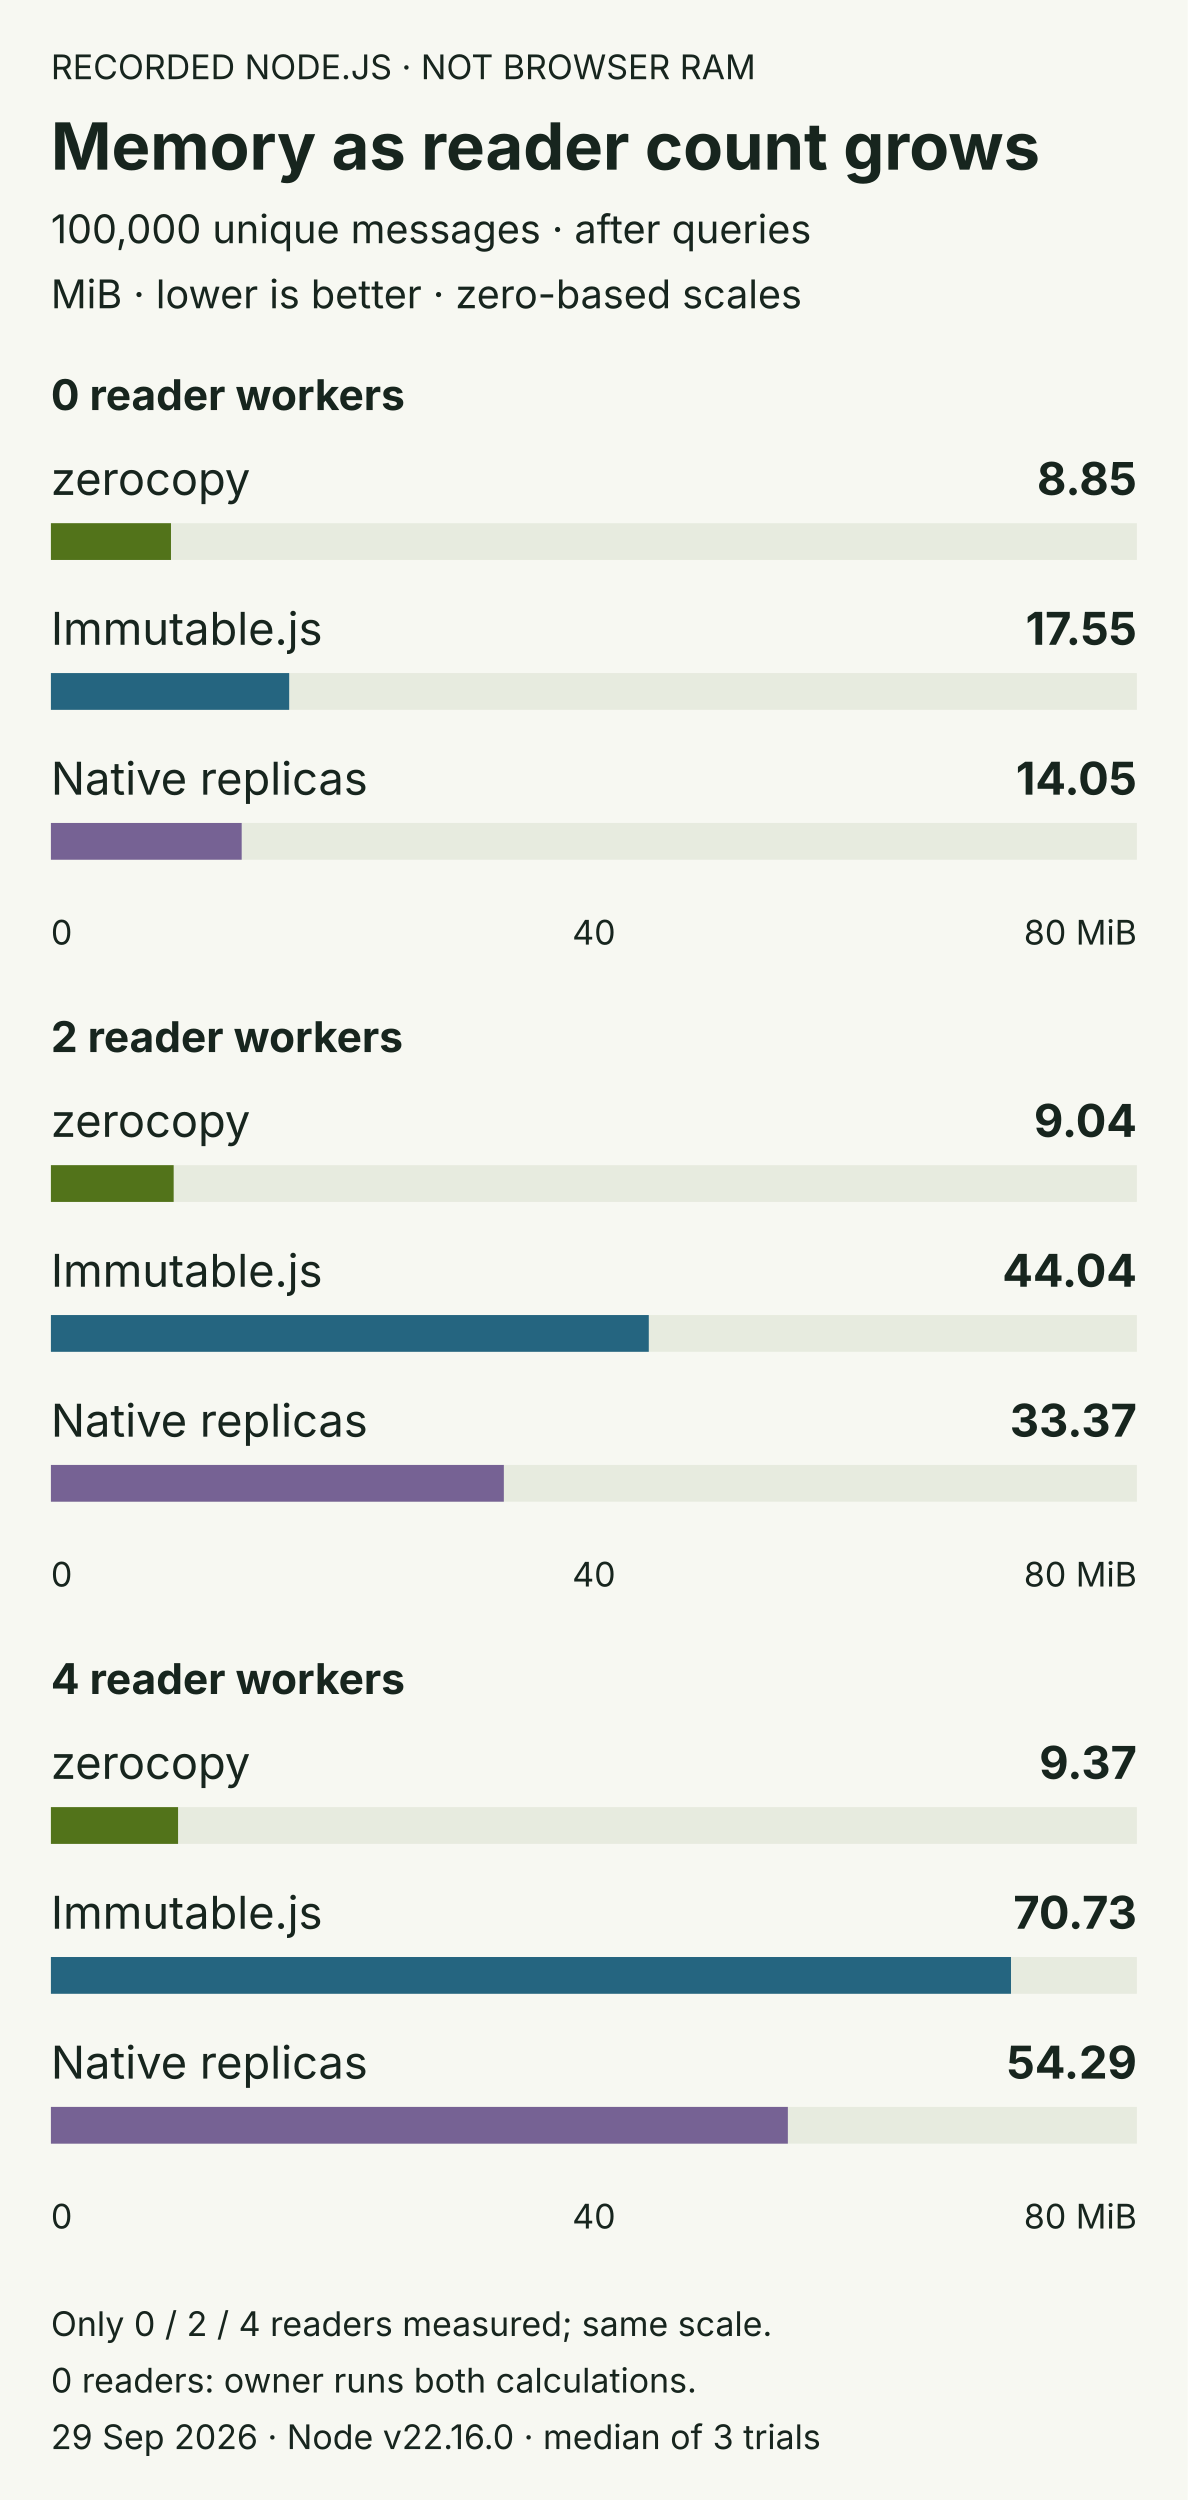
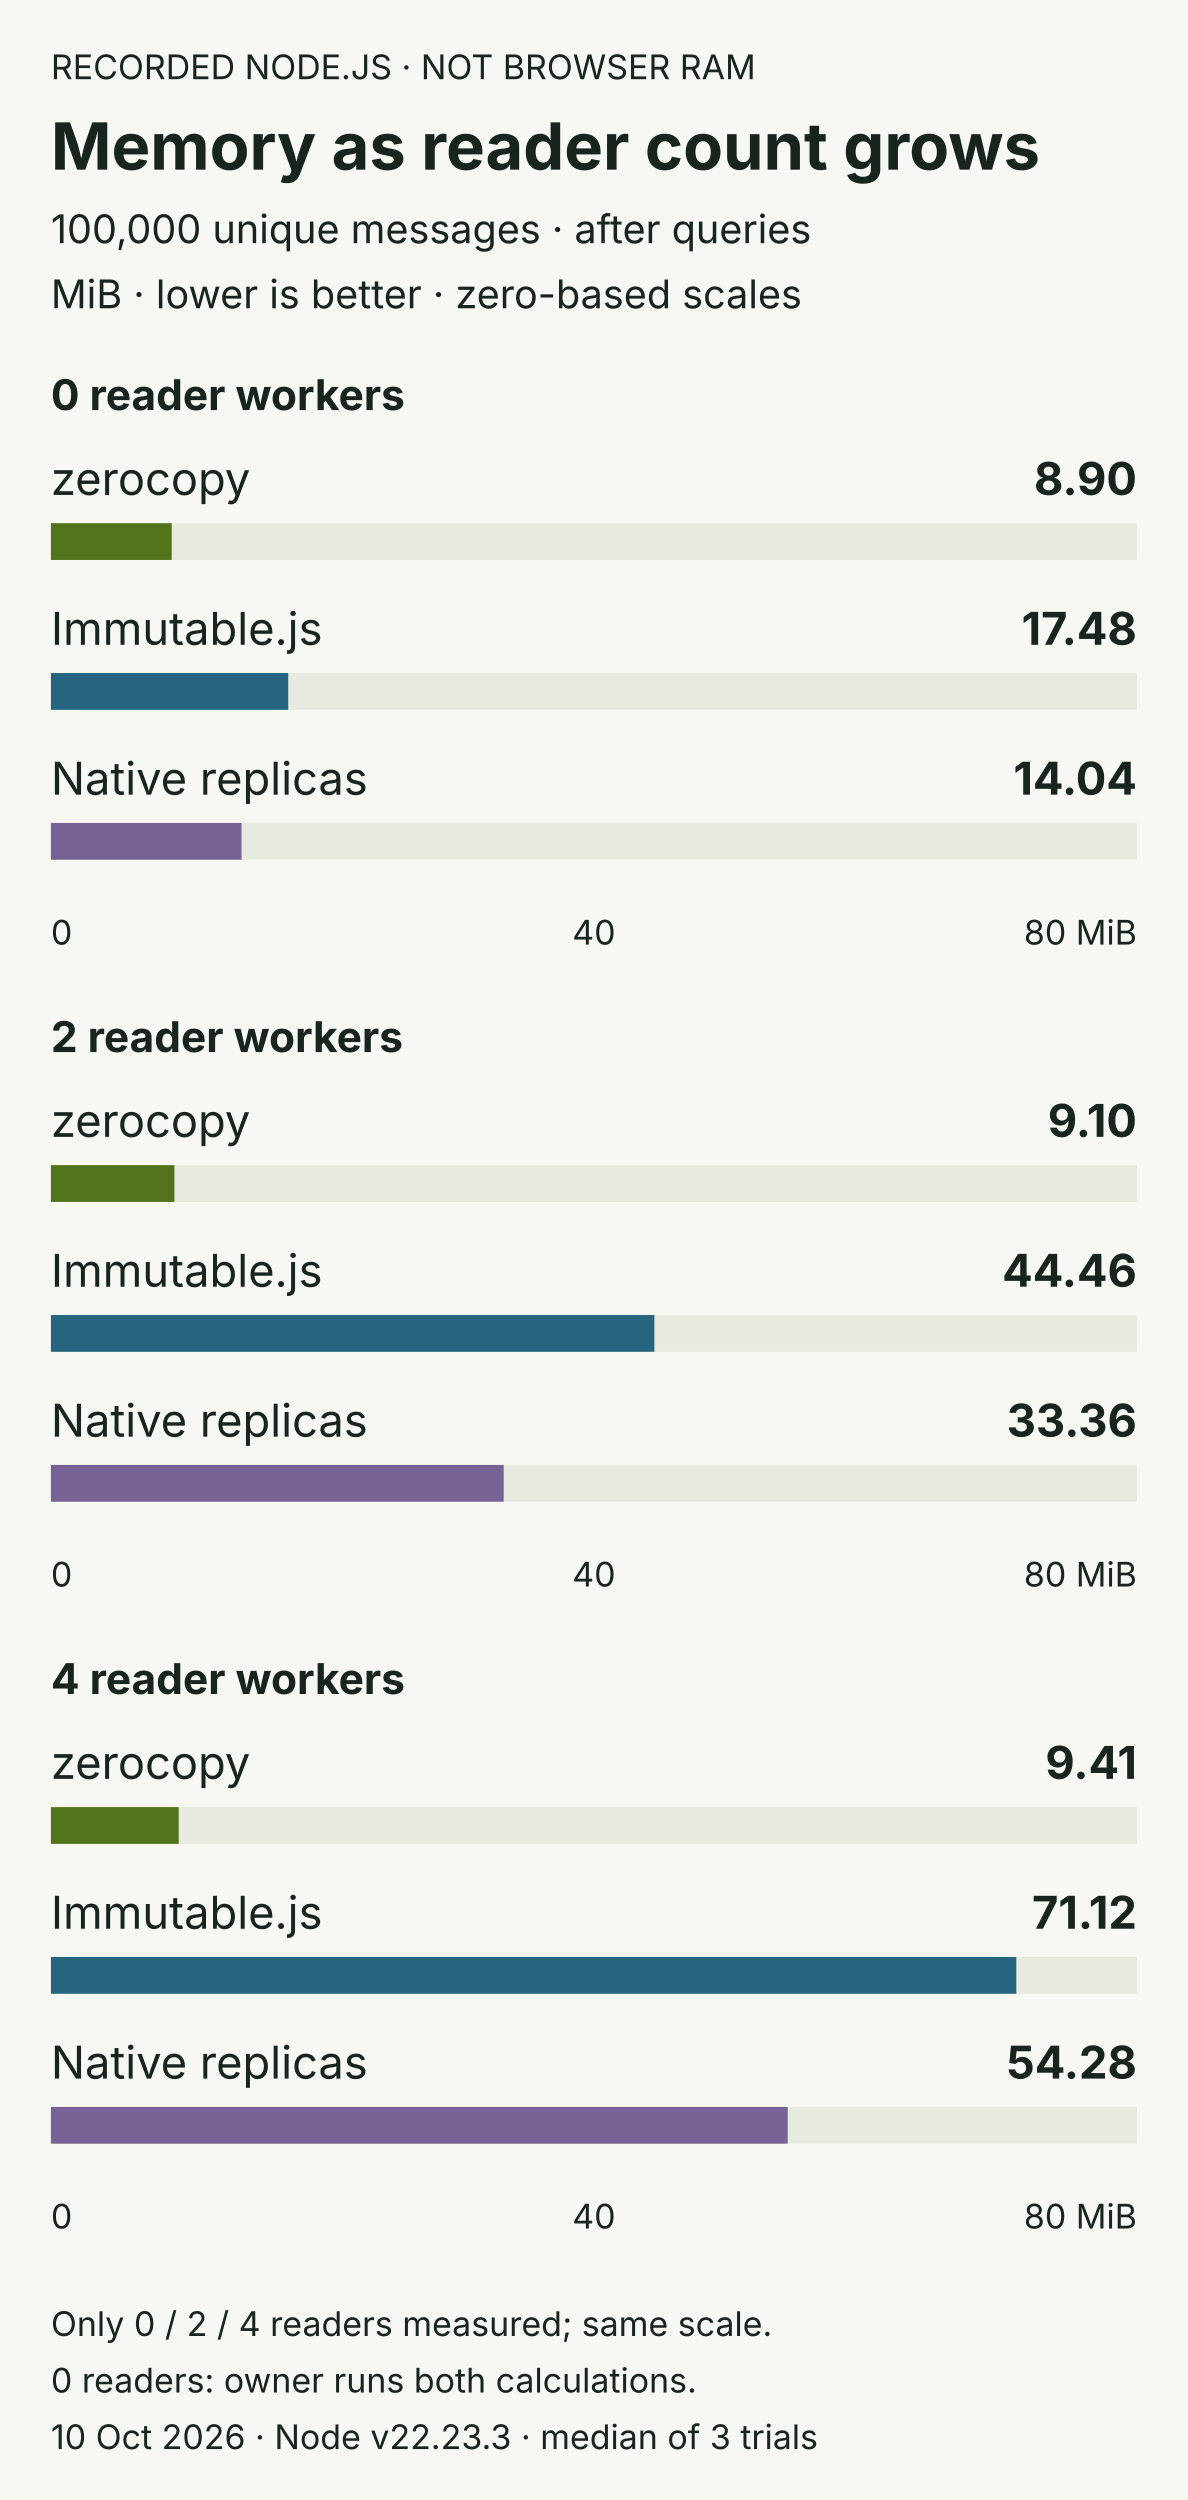
<svg xmlns="http://www.w3.org/2000/svg" width="420" height="884" viewBox="0 0 420 884" role="img" aria-labelledby="title desc">
  <rect width="420" height="884" fill="#f7f8f2" />
  <g font-family="system-ui,-apple-system,Segoe UI,sans-serif" fill="#17251e">
    <text x="18" y="28" font-size="12">RECORDED NODE.JS · NOT BROWSER RAM</text>
    <text x="18" y="60" font-size="23" font-weight="650">Memory as reader count grows</text>
    <text x="18" y="86" font-size="14">100,000 unique messages · after queries</text>
    <text x="18" y="109" font-size="14">MiB · lower is better · zero-based scales</text>
    <text x="18" y="145" font-size="15" font-weight="650">0 reader workers</text>
    <text x="18" y="175" font-size="16">zerocopy</text>
-     <text x="402" y="175" text-anchor="end" font-size="16" font-weight="650">8.85</text>
+     <text x="402" y="175" text-anchor="end" font-size="16" font-weight="650">8.90</text>
    <rect x="18" y="185" width="384" height="13" fill="#e7ebdf" />
-     <rect x="18" y="185" width="42.458" height="13" fill="#52731a" />
+     <rect x="18" y="185" width="42.716" height="13" fill="#52731a" />
    <text x="18" y="228" font-size="16">Immutable.js</text>
-     <text x="402" y="228" text-anchor="end" font-size="16" font-weight="650">17.55</text>
+     <text x="402" y="228" text-anchor="end" font-size="16" font-weight="650">17.48</text>
    <rect x="18" y="238" width="384" height="13" fill="#e7ebdf" />
-     <rect x="18" y="238" width="84.256" height="13" fill="#256580" />
+     <rect x="18" y="238" width="83.923" height="13" fill="#256580" />
    <text x="18" y="281" font-size="16">Native replicas</text>
-     <text x="402" y="281" text-anchor="end" font-size="16" font-weight="650">14.05</text>
+     <text x="402" y="281" text-anchor="end" font-size="16" font-weight="650">14.04</text>
    <rect x="18" y="291" width="384" height="13" fill="#e7ebdf" />
-     <rect x="18" y="291" width="67.46" height="13" fill="#766294" />
+     <rect x="18" y="291" width="67.41" height="13" fill="#766294" />
    <text x="18" y="334" font-size="12">0</text>
    <text x="210" y="334" text-anchor="middle" font-size="12">40</text>
    <text x="402" y="334" text-anchor="end" font-size="12">80 MiB</text>
    <text x="18" y="372" font-size="15" font-weight="650">2 reader workers</text>
    <text x="18" y="402" font-size="16">zerocopy</text>
-     <text x="402" y="402" text-anchor="end" font-size="16" font-weight="650">9.04</text>
+     <text x="402" y="402" text-anchor="end" font-size="16" font-weight="650">9.10</text>
    <rect x="18" y="412" width="384" height="13" fill="#e7ebdf" />
-     <rect x="18" y="412" width="43.408" height="13" fill="#52731a" />
+     <rect x="18" y="412" width="43.668" height="13" fill="#52731a" />
    <text x="18" y="455" font-size="16">Immutable.js</text>
-     <text x="402" y="455" text-anchor="end" font-size="16" font-weight="650">44.04</text>
+     <text x="402" y="455" text-anchor="end" font-size="16" font-weight="650">44.46</text>
    <rect x="18" y="465" width="384" height="13" fill="#e7ebdf" />
-     <rect x="18" y="465" width="211.41" height="13" fill="#256580" />
+     <rect x="18" y="465" width="213.394" height="13" fill="#256580" />
    <text x="18" y="508" font-size="16">Native replicas</text>
-     <text x="402" y="508" text-anchor="end" font-size="16" font-weight="650">33.37</text>
+     <text x="402" y="508" text-anchor="end" font-size="16" font-weight="650">33.36</text>
    <rect x="18" y="518" width="384" height="13" fill="#e7ebdf" />
-     <rect x="18" y="518" width="160.159" height="13" fill="#766294" />
+     <rect x="18" y="518" width="160.11" height="13" fill="#766294" />
    <text x="18" y="561" font-size="12">0</text>
    <text x="210" y="561" text-anchor="middle" font-size="12">40</text>
    <text x="402" y="561" text-anchor="end" font-size="12">80 MiB</text>
    <text x="18" y="599" font-size="15" font-weight="650">4 reader workers</text>
    <text x="18" y="629" font-size="16">zerocopy</text>
-     <text x="402" y="629" text-anchor="end" font-size="16" font-weight="650">9.37</text>
+     <text x="402" y="629" text-anchor="end" font-size="16" font-weight="650">9.41</text>
    <rect x="18" y="639" width="384" height="13" fill="#e7ebdf" />
-     <rect x="18" y="639" width="44.964" height="13" fill="#52731a" />
+     <rect x="18" y="639" width="45.174" height="13" fill="#52731a" />
    <text x="18" y="682" font-size="16">Immutable.js</text>
-     <text x="402" y="682" text-anchor="end" font-size="16" font-weight="650">70.73</text>
+     <text x="402" y="682" text-anchor="end" font-size="16" font-weight="650">71.12</text>
    <rect x="18" y="692" width="384" height="13" fill="#e7ebdf" />
-     <rect x="18" y="692" width="339.487" height="13" fill="#256580" />
+     <rect x="18" y="692" width="341.369" height="13" fill="#256580" />
    <text x="18" y="735" font-size="16">Native replicas</text>
-     <text x="402" y="735" text-anchor="end" font-size="16" font-weight="650">54.29</text>
+     <text x="402" y="735" text-anchor="end" font-size="16" font-weight="650">54.28</text>
    <rect x="18" y="745" width="384" height="13" fill="#e7ebdf" />
-     <rect x="18" y="745" width="260.587" height="13" fill="#766294" />
+     <rect x="18" y="745" width="260.532" height="13" fill="#766294" />
    <text x="18" y="788" font-size="12">0</text>
    <text x="210" y="788" text-anchor="middle" font-size="12">40</text>
    <text x="402" y="788" text-anchor="end" font-size="12">80 MiB</text>
    <text x="18" y="826" font-size="12">Only 0 / 2 / 4 readers measured; same scale.</text>
    <text x="18" y="846" font-size="12">0 readers: owner runs both calculations.</text>
-     <text x="18" y="866" font-size="12">29 Sep 2026 · Node v22.16.0 · median of 3 trials</text>
+     <text x="18" y="866" font-size="12">10 Oct 2026 · Node v22.23.3 · median of 3 trials</text>
  </g>
</svg>
